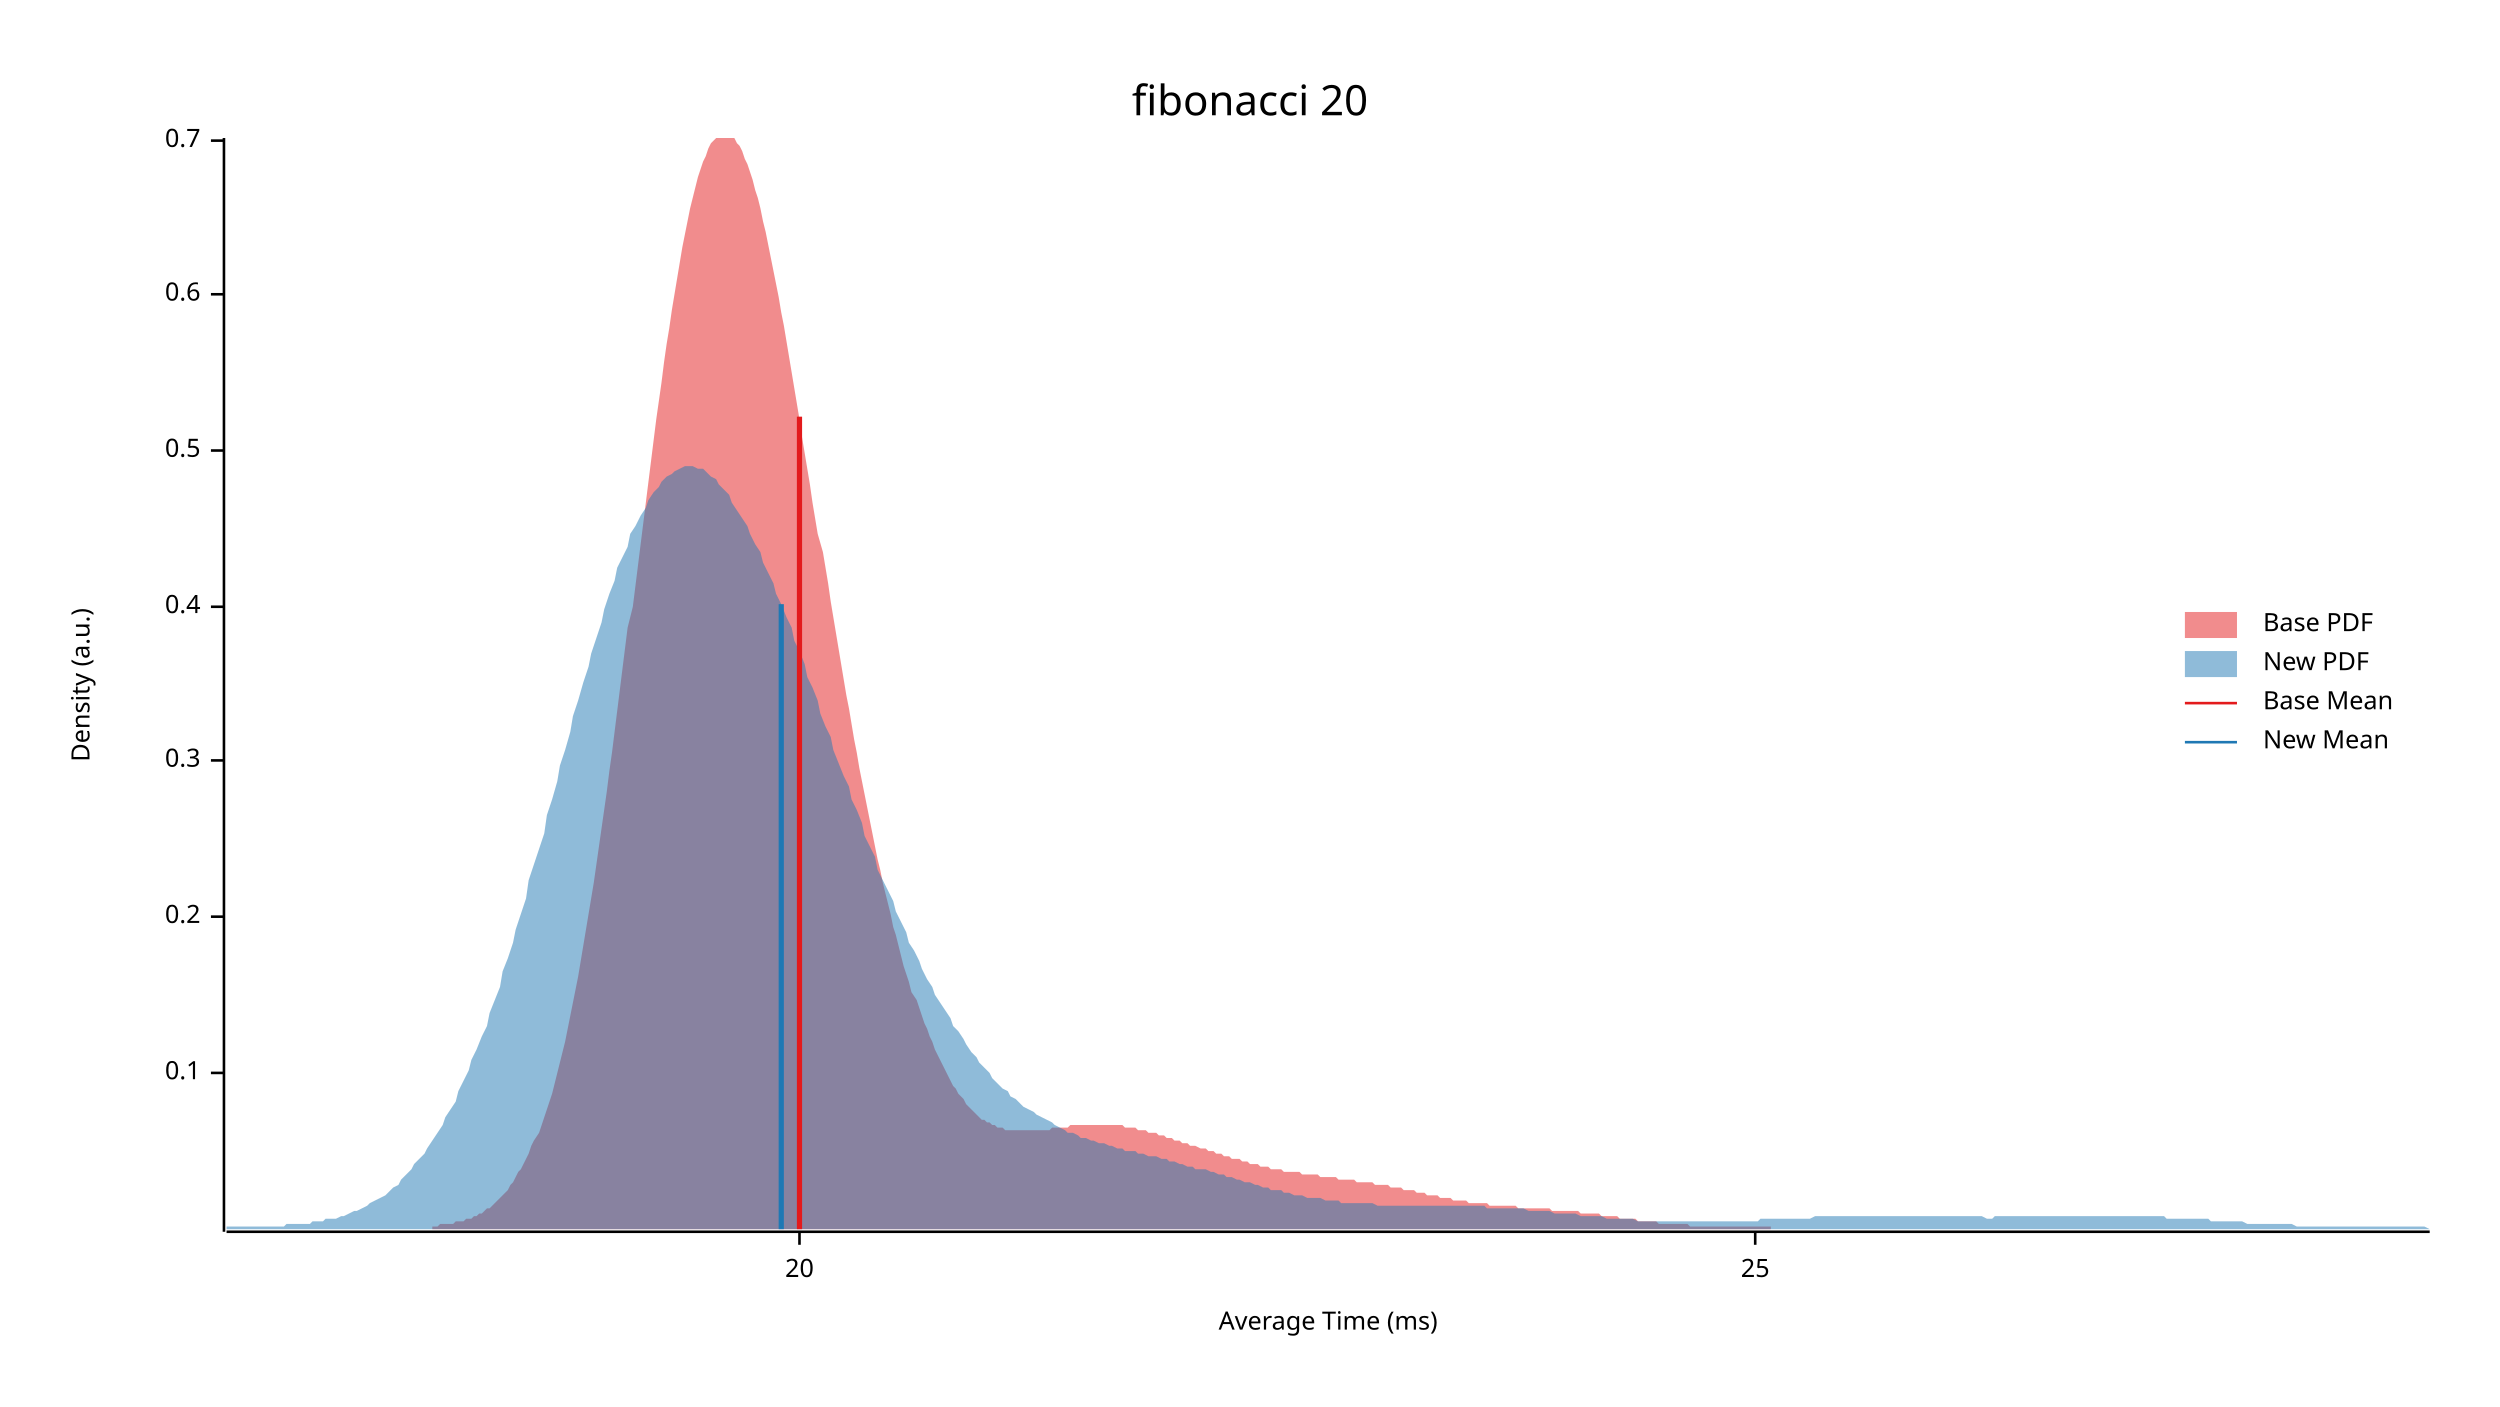
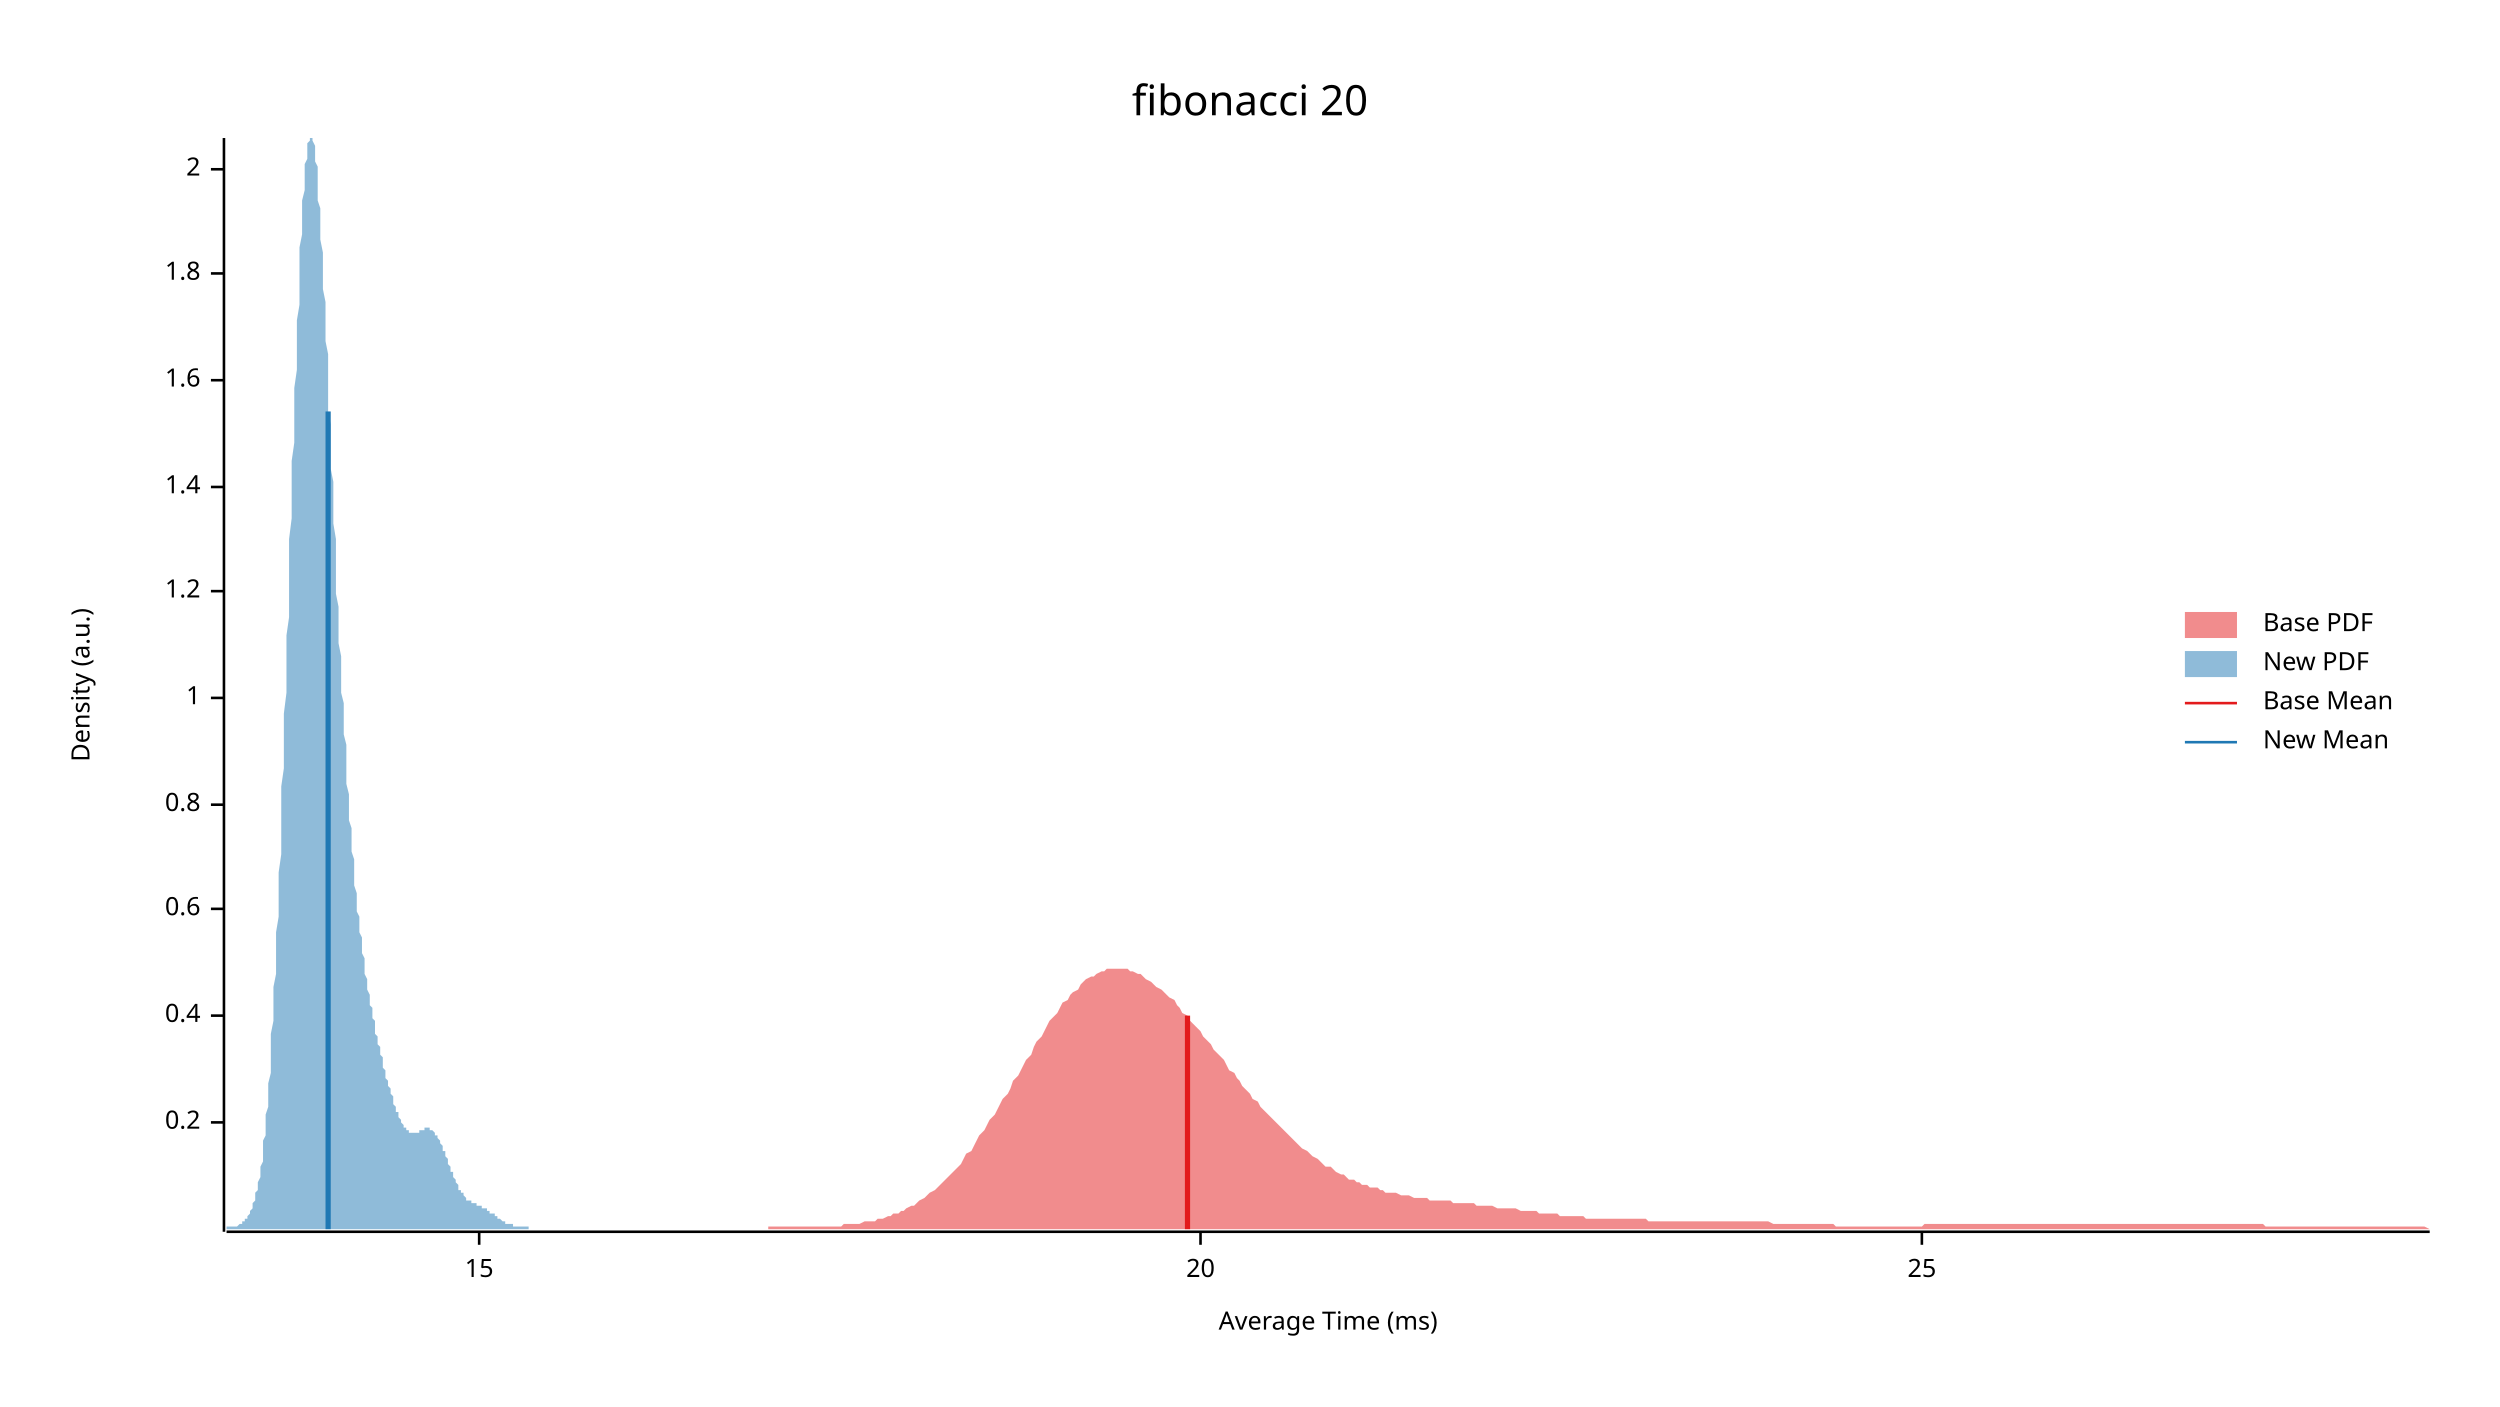
<svg xmlns="http://www.w3.org/2000/svg" width="960" height="540">
  <text x="480" y="32" dy="0.76em" text-anchor="middle" font-family="sans-serif" font-size="16.129" opacity="1" fill="#000000">
fibonacci 20
</text>
  <text x="27" y="263" dy="0.76em" text-anchor="middle" font-family="sans-serif" font-size="9.677" opacity="1" fill="#000000" transform="rotate(270, 27, 263)">
Density (a.u.)
</text>
  <text x="510" y="513" dy="-0.5ex" text-anchor="middle" font-family="sans-serif" font-size="9.677" opacity="1" fill="#000000">
Average Time (ms)
</text>
  <polyline fill="none" opacity="1" stroke="#000000" stroke-width="1" points="86,53 86,473 " />
-   <text x="77" y="412" dy="0.5ex" text-anchor="end" font-family="sans-serif" font-size="9.677" opacity="1" fill="#000000">
- 0.1
- </text>
-   <polyline fill="none" opacity="1" stroke="#000000" stroke-width="1" points="81,412 86,412 " />
-   <text x="77" y="352" dy="0.5ex" text-anchor="end" font-family="sans-serif" font-size="9.677" opacity="1" fill="#000000">
+   <text x="77" y="431" dy="0.5ex" text-anchor="end" font-family="sans-serif" font-size="9.677" opacity="1" fill="#000000">
0.2
</text>
-   <polyline fill="none" opacity="1" stroke="#000000" stroke-width="1" points="81,352 86,352 " />
-   <text x="77" y="292" dy="0.5ex" text-anchor="end" font-family="sans-serif" font-size="9.677" opacity="1" fill="#000000">
- 0.3
- </text>
-   <polyline fill="none" opacity="1" stroke="#000000" stroke-width="1" points="81,292 86,292 " />
-   <text x="77" y="233" dy="0.5ex" text-anchor="end" font-family="sans-serif" font-size="9.677" opacity="1" fill="#000000">
+   <polyline fill="none" opacity="1" stroke="#000000" stroke-width="1" points="81,431 86,431 " />
+   <text x="77" y="390" dy="0.5ex" text-anchor="end" font-family="sans-serif" font-size="9.677" opacity="1" fill="#000000">
0.4
</text>
-   <polyline fill="none" opacity="1" stroke="#000000" stroke-width="1" points="81,233 86,233 " />
-   <text x="77" y="173" dy="0.5ex" text-anchor="end" font-family="sans-serif" font-size="9.677" opacity="1" fill="#000000">
- 0.5
- </text>
-   <polyline fill="none" opacity="1" stroke="#000000" stroke-width="1" points="81,173 86,173 " />
-   <text x="77" y="113" dy="0.5ex" text-anchor="end" font-family="sans-serif" font-size="9.677" opacity="1" fill="#000000">
+   <polyline fill="none" opacity="1" stroke="#000000" stroke-width="1" points="81,390 86,390 " />
+   <text x="77" y="349" dy="0.5ex" text-anchor="end" font-family="sans-serif" font-size="9.677" opacity="1" fill="#000000">
0.6
</text>
-   <polyline fill="none" opacity="1" stroke="#000000" stroke-width="1" points="81,113 86,113 " />
-   <text x="77" y="54" dy="0.5ex" text-anchor="end" font-family="sans-serif" font-size="9.677" opacity="1" fill="#000000">
- 0.7
+   <polyline fill="none" opacity="1" stroke="#000000" stroke-width="1" points="81,349 86,349 " />
+   <text x="77" y="309" dy="0.5ex" text-anchor="end" font-family="sans-serif" font-size="9.677" opacity="1" fill="#000000">
+ 0.8
</text>
-   <polyline fill="none" opacity="1" stroke="#000000" stroke-width="1" points="81,54 86,54 " />
+   <polyline fill="none" opacity="1" stroke="#000000" stroke-width="1" points="81,309 86,309 " />
+   <text x="77" y="268" dy="0.5ex" text-anchor="end" font-family="sans-serif" font-size="9.677" opacity="1" fill="#000000">
+ 1
+ </text>
+   <polyline fill="none" opacity="1" stroke="#000000" stroke-width="1" points="81,268 86,268 " />
+   <text x="77" y="227" dy="0.5ex" text-anchor="end" font-family="sans-serif" font-size="9.677" opacity="1" fill="#000000">
+ 1.2
+ </text>
+   <polyline fill="none" opacity="1" stroke="#000000" stroke-width="1" points="81,227 86,227 " />
+   <text x="77" y="187" dy="0.5ex" text-anchor="end" font-family="sans-serif" font-size="9.677" opacity="1" fill="#000000">
+ 1.4
+ </text>
+   <polyline fill="none" opacity="1" stroke="#000000" stroke-width="1" points="81,187 86,187 " />
+   <text x="77" y="146" dy="0.5ex" text-anchor="end" font-family="sans-serif" font-size="9.677" opacity="1" fill="#000000">
+ 1.6
+ </text>
+   <polyline fill="none" opacity="1" stroke="#000000" stroke-width="1" points="81,146 86,146 " />
+   <text x="77" y="105" dy="0.5ex" text-anchor="end" font-family="sans-serif" font-size="9.677" opacity="1" fill="#000000">
+ 1.8
+ </text>
+   <polyline fill="none" opacity="1" stroke="#000000" stroke-width="1" points="81,105 86,105 " />
+   <text x="77" y="65" dy="0.5ex" text-anchor="end" font-family="sans-serif" font-size="9.677" opacity="1" fill="#000000">
+ 2
+ </text>
+   <polyline fill="none" opacity="1" stroke="#000000" stroke-width="1" points="81,65 86,65 " />
  <polyline fill="none" opacity="1" stroke="#000000" stroke-width="1" points="87,473 933,473 " />
-   <text x="307" y="483" dy="0.76em" text-anchor="middle" font-family="sans-serif" font-size="9.677" opacity="1" fill="#000000">
+   <text x="184" y="483" dy="0.76em" text-anchor="middle" font-family="sans-serif" font-size="9.677" opacity="1" fill="#000000">
+ 15
+ </text>
+   <polyline fill="none" opacity="1" stroke="#000000" stroke-width="1" points="184,473 184,478 " />
+   <text x="461" y="483" dy="0.76em" text-anchor="middle" font-family="sans-serif" font-size="9.677" opacity="1" fill="#000000">
20
</text>
-   <polyline fill="none" opacity="1" stroke="#000000" stroke-width="1" points="307,473 307,478 " />
-   <text x="674" y="483" dy="0.76em" text-anchor="middle" font-family="sans-serif" font-size="9.677" opacity="1" fill="#000000">
+   <polyline fill="none" opacity="1" stroke="#000000" stroke-width="1" points="461,473 461,478 " />
+   <text x="738" y="483" dy="0.76em" text-anchor="middle" font-family="sans-serif" font-size="9.677" opacity="1" fill="#000000">
25
</text>
-   <polyline fill="none" opacity="1" stroke="#000000" stroke-width="1" points="674,473 674,478 " />
-   <polygon opacity="0.5" fill="#E31A1C" points="166,471 167,471 168,471 169,470 171,470 172,470 173,470 174,470 175,469 176,469 177,469 178,469 179,468 180,468 181,468 182,467 183,467 184,466 185,466 186,465 187,464 188,464 189,463 190,462 191,461 192,460 193,459 194,458 195,457 196,455 197,454 198,452 199,450 200,449 201,447 202,445 203,443 204,440 205,438 207,435 208,432 209,429 210,426 211,423 212,420 213,416 214,412 215,408 216,404 217,400 218,395 219,390 220,385 221,380 222,375 223,369 224,363 225,357 226,351 227,345 228,339 229,332 230,325 231,318 232,311 233,304 234,296 235,289 236,281 237,273 238,265 239,257 240,249 241,241 243,233 244,225 245,217 246,209 247,201 248,193 249,185 250,177 251,169 252,161 253,154 254,147 255,139 256,132 257,126 258,119 259,113 260,107 261,101 262,95 263,90 264,85 265,80 266,76 267,72 268,68 269,65 270,62 271,60 272,57 273,55 274,54 275,53 276,53 277,53 278,53 280,53 281,53 282,53 283,55 284,56 285,58 286,61 287,63 288,66 289,69 290,73 291,76 292,80 293,85 294,89 295,94 296,99 297,104 298,109 299,114 300,120 301,125 302,131 303,137 304,143 305,149 306,155 307,161 308,168 309,174 310,180 311,186 312,193 313,199 314,205 316,212 317,218 318,224 319,231 320,237 321,243 322,249 323,255 324,261 325,267 326,272 327,278 328,284 329,289 330,295 331,300 332,305 333,310 334,315 335,320 336,325 337,330 338,334 339,339 340,343 341,347 342,351 343,356 344,359 345,363 346,367 347,371 348,374 349,377 350,381 352,384 353,387 354,390 355,393 356,395 357,398 358,400 359,403 360,405 361,407 362,409 363,411 364,413 365,415 366,417 367,418 368,420 369,421 370,422 371,424 372,425 373,426 374,427 375,428 376,429 377,430 378,430 379,431 380,431 381,432 382,432 383,433 384,433 385,433 386,434 388,434 389,434 390,434 391,434 392,434 393,434 394,434 395,434 396,434 397,434 398,434 399,434 400,434 401,434 402,434 403,434 404,433 405,433 406,433 407,433 408,433 409,433 410,433 411,432 412,432 413,432 414,432 415,432 416,432 417,432 418,432 419,432 420,432 421,432 422,432 424,432 425,432 426,432 427,432 428,432 429,432 430,432 431,432 432,433 433,433 434,433 435,433 436,433 437,434 438,434 439,434 440,434 441,435 442,435 443,435 444,435 445,436 446,436 447,436 448,437 449,437 450,437 451,438 452,438 453,438 454,439 455,439 456,439 457,440 458,440 459,440 461,441 462,441 463,441 464,442 465,442 466,442 467,443 468,443 469,443 470,444 471,444 472,444 473,445 474,445 475,445 476,445 477,446 478,446 479,446 480,447 481,447 482,447 483,447 484,448 485,448 486,448 487,448 488,449 489,449 490,449 491,449 492,449 493,450 494,450 495,450 497,450 498,450 499,450 500,451 501,451 502,451 503,451 504,451 505,451 506,451 507,452 508,452 509,452 510,452 511,452 512,452 513,452 514,453 515,453 516,453 517,453 518,453 519,453 520,453 521,454 522,454 523,454 524,454 525,454 526,454 527,454 528,455 529,455 530,455 531,455 533,455 534,456 535,456 536,456 537,456 538,456 539,457 540,457 541,457 542,457 543,457 544,458 545,458 546,458 547,458 548,459 549,459 550,459 551,459 552,459 553,460 554,460 555,460 556,460 557,460 558,461 559,461 560,461 561,461 562,461 563,461 564,462 565,462 566,462 567,462 569,462 570,462 571,462 572,463 573,463 574,463 575,463 576,463 577,463 578,463 579,463 580,463 581,463 582,463 583,464 584,464 585,464 586,464 587,464 588,464 589,464 590,464 591,464 592,464 593,464 594,464 595,464 596,465 597,465 598,465 599,465 600,465 601,465 602,465 603,465 605,465 606,465 607,466 608,466 609,466 610,466 611,466 612,466 613,466 614,466 615,467 616,467 617,467 618,467 619,467 620,467 621,467 622,468 623,468 624,468 625,468 626,468 627,468 628,468 629,469 630,469 631,469 632,469 633,469 634,469 635,469 636,469 637,470 638,470 639,470 640,470 642,470 643,470 644,470 645,470 646,470 647,470 648,470 649,471 650,471 651,471 652,471 653,471 654,471 655,471 656,471 657,471 658,471 659,471 660,471 661,471 662,471 663,471 664,471 665,471 666,471 667,471 668,471 669,471 670,471 671,471 672,471 673,471 674,471 675,471 676,471 678,471 679,471 680,471 680,472 166,472 " />
-   <polygon opacity="0.5" fill="#1F78B4" points="87,471 88,471 90,471 92,471 93,471 95,471 97,471 98,471 100,471 102,471 103,471 105,471 107,471 109,471 110,470 112,470 114,470 115,470 117,470 119,470 120,469 122,469 124,469 125,468 127,468 129,468 131,467 132,467 134,466 136,465 137,465 139,464 141,463 142,462 144,461 146,460 148,459 149,458 151,456 153,455 154,453 156,451 158,449 159,447 161,445 163,443 164,441 166,438 168,435 170,432 171,429 173,426 175,423 176,419 178,415 180,411 181,407 183,403 185,398 187,394 188,389 190,384 192,379 193,373 195,368 197,362 198,357 200,351 202,345 203,338 205,332 207,326 209,320 210,313 212,307 214,300 215,294 217,288 219,281 220,275 222,269 224,262 226,256 227,251 229,245 231,239 232,234 234,228 236,223 237,218 239,214 241,210 242,205 244,202 246,198 248,195 249,192 251,189 253,187 254,185 256,183 258,182 259,181 261,180 263,179 265,179 266,179 268,180 270,180 271,181 273,183 275,184 276,186 278,188 280,190 281,193 283,196 285,199 287,202 288,205 290,209 292,212 293,216 295,220 297,224 298,228 300,232 302,237 304,241 305,246 307,250 309,255 310,260 312,264 314,269 315,274 317,279 319,283 320,288 322,293 324,298 326,302 327,307 329,311 331,316 332,321 334,325 336,329 337,334 339,338 341,342 343,346 344,350 346,354 348,358 349,362 351,365 353,369 354,372 356,376 358,379 359,382 361,385 363,388 365,391 366,394 368,396 370,399 371,401 373,404 375,406 376,408 378,410 380,412 381,414 383,416 385,418 387,419 388,421 390,422 392,424 393,425 395,426 397,427 398,428 400,429 402,430 404,431 405,432 407,433 409,434 410,435 412,435 414,436 415,437 417,437 419,438 420,438 422,439 424,439 426,440 427,440 429,441 431,441 432,442 434,442 436,442 437,443 439,443 441,444 443,444 444,444 446,445 448,445 449,446 451,446 453,447 454,447 456,448 458,448 459,449 461,449 463,449 465,450 466,450 468,451 470,451 471,452 473,452 475,453 476,453 478,454 480,454 482,455 483,455 485,456 487,456 488,457 490,457 492,457 493,458 495,458 497,459 498,459 500,459 502,460 504,460 505,460 507,460 509,461 510,461 512,461 514,461 515,462 517,462 519,462 521,462 522,462 524,462 526,462 527,462 529,463 531,463 532,463 534,463 536,463 537,463 539,463 541,463 543,463 544,463 546,463 548,463 549,463 551,463 553,463 554,463 556,463 558,463 560,463 561,463 563,463 565,463 566,463 568,463 570,463 571,464 573,464 575,464 576,464 578,464 580,464 582,464 583,464 585,464 587,465 588,465 590,465 592,465 593,465 595,465 597,466 599,466 600,466 602,466 604,466 605,466 607,467 609,467 610,467 612,467 614,467 615,467 617,468 619,468 621,468 622,468 624,468 626,468 627,468 629,469 631,469 632,469 634,469 636,469 638,469 639,469 641,469 643,469 644,469 646,469 648,469 649,469 651,469 653,469 654,469 656,469 658,469 660,469 661,469 663,469 665,469 666,469 668,469 670,469 671,469 673,469 675,469 676,468 678,468 680,468 682,468 683,468 685,468 687,468 688,468 690,468 692,468 693,468 695,468 697,467 699,467 700,467 702,467 704,467 705,467 707,467 709,467 710,467 712,467 714,467 715,467 717,467 719,467 721,467 722,467 724,467 726,467 727,467 729,467 731,467 732,467 734,467 736,467 738,467 739,467 741,467 743,467 744,467 746,467 748,467 749,467 751,467 753,467 754,467 756,467 758,467 760,467 761,467 763,468 765,468 766,467 768,467 770,467 771,467 773,467 775,467 777,467 778,467 780,467 782,467 783,467 785,467 787,467 788,467 790,467 792,467 793,467 795,467 797,467 799,467 800,467 802,467 804,467 805,467 807,467 809,467 810,467 812,467 814,467 816,467 817,467 819,467 821,467 822,467 824,467 826,467 827,467 829,467 831,467 832,468 834,468 836,468 838,468 839,468 841,468 843,468 844,468 846,468 848,468 849,469 851,469 853,469 855,469 856,469 858,469 860,469 861,469 863,470 865,470 866,470 868,470 870,470 871,470 873,470 875,470 877,470 878,470 880,470 882,471 883,471 885,471 887,471 888,471 890,471 892,471 894,471 895,471 897,471 899,471 900,471 902,471 904,471 905,471 907,471 909,471 910,471 912,471 914,471 916,471 917,471 919,471 921,471 922,471 924,471 926,471 927,471 929,471 931,471 933,472 933,472 87,472 " />
-   <polyline fill="none" opacity="1" stroke="#E31A1C" stroke-width="2" points="307,472 307,160 " />
-   <polyline fill="none" opacity="1" stroke="#1F78B4" stroke-width="2" points="300,472 300,232 " />
+   <polyline fill="none" opacity="1" stroke="#000000" stroke-width="1" points="738,473 738,478 " />
+   <polygon opacity="0.5" fill="#E31A1C" points="295,471 296,471 297,471 299,471 300,471 301,471 302,471 304,471 305,471 306,471 307,471 309,471 310,471 311,471 313,471 314,471 315,471 316,471 318,471 319,471 320,471 322,471 323,471 324,470 325,470 327,470 328,470 329,470 330,470 332,469 333,469 334,469 336,469 337,468 338,468 339,468 341,467 342,467 343,466 345,466 346,465 347,465 348,464 350,463 351,463 352,462 353,461 355,460 356,459 357,458 359,457 360,456 361,455 362,454 364,452 365,451 366,450 368,448 369,447 370,445 371,443 373,442 374,440 375,438 376,436 378,434 379,432 380,430 382,428 383,426 384,424 385,422 387,420 388,418 389,415 391,413 392,411 393,409 394,407 396,405 397,402 398,400 400,398 401,396 402,394 403,392 405,390 406,389 407,387 408,385 410,384 411,382 412,381 414,380 415,378 416,377 417,376 419,375 420,375 421,374 423,373 424,373 425,372 426,372 428,372 429,372 430,372 431,372 433,372 434,373 435,373 437,374 438,374 439,375 440,376 442,377 443,378 444,379 446,380 447,381 448,382 449,383 451,384 452,386 453,387 454,389 456,390 457,392 458,393 460,395 461,396 462,398 463,399 465,401 466,403 467,404 469,406 470,407 471,409 472,411 474,412 475,414 476,415 477,417 479,419 480,420 481,422 483,423 484,425 485,426 486,427 488,429 489,430 490,431 492,433 493,434 494,435 495,436 497,438 498,439 499,440 500,441 502,442 503,443 504,444 506,445 507,446 508,447 509,448 511,448 512,449 513,450 515,451 516,451 517,452 518,453 520,453 521,454 522,454 523,455 525,455 526,456 527,456 529,456 530,457 531,457 532,458 534,458 535,458 536,458 538,459 539,459 540,459 541,459 543,460 544,460 545,460 546,460 548,460 549,461 550,461 552,461 553,461 554,461 555,461 557,461 558,462 559,462 561,462 562,462 563,462 564,462 566,462 567,463 568,463 570,463 571,463 572,463 573,463 575,464 576,464 577,464 578,464 580,464 581,464 582,464 584,465 585,465 586,465 587,465 589,465 590,465 591,466 593,466 594,466 595,466 596,466 598,466 599,467 600,467 601,467 603,467 604,467 605,467 607,467 608,467 609,468 610,468 612,468 613,468 614,468 616,468 617,468 618,468 619,468 621,468 622,468 623,468 624,468 626,468 627,468 628,468 630,468 631,468 632,468 633,469 635,469 636,469 637,469 639,469 640,469 641,469 642,469 644,469 645,469 646,469 647,469 649,469 650,469 651,469 653,469 654,469 655,469 656,469 658,469 659,469 660,469 662,469 663,469 664,469 665,469 667,469 668,469 669,469 670,469 672,469 673,469 674,469 676,469 677,469 678,469 679,469 681,470 682,470 683,470 685,470 686,470 687,470 688,470 690,470 691,470 692,470 693,470 695,470 696,470 697,470 699,470 700,470 701,470 702,470 704,470 705,471 706,471 708,471 709,471 710,471 711,471 713,471 714,471 715,471 716,471 718,471 719,471 720,471 722,471 723,471 724,471 725,471 727,471 728,471 729,471 731,471 732,471 733,471 734,471 736,471 737,471 738,471 739,470 741,470 742,470 743,470 745,470 746,470 747,470 748,470 750,470 751,470 752,470 754,470 755,470 756,470 757,470 759,470 760,470 761,470 763,470 764,470 765,470 766,470 768,470 769,470 770,470 771,470 773,470 774,470 775,470 777,470 778,470 779,470 780,470 782,470 783,470 784,470 786,470 787,470 788,470 789,470 791,470 792,470 793,470 794,470 796,470 797,470 798,470 800,470 801,470 802,470 803,470 805,470 806,470 807,470 809,470 810,470 811,470 812,470 814,470 815,470 816,470 817,470 819,470 820,470 821,470 823,470 824,470 825,470 826,470 828,470 829,470 830,470 832,470 833,470 834,470 835,470 837,470 838,470 839,470 840,470 842,470 843,470 844,470 846,470 847,470 848,470 849,470 851,470 852,470 853,470 855,470 856,470 857,470 858,470 860,470 861,470 862,470 863,470 865,470 866,470 867,470 869,470 870,471 871,471 872,471 874,471 875,471 876,471 878,471 879,471 880,471 881,471 883,471 884,471 885,471 886,471 888,471 889,471 890,471 892,471 893,471 894,471 895,471 897,471 898,471 899,471 901,471 902,471 903,471 904,471 906,471 907,471 908,471 909,471 911,471 912,471 913,471 915,471 916,471 917,471 918,471 920,471 921,471 922,471 924,471 925,471 926,471 927,471 929,471 930,471 931,471 933,472 933,472 295,472 " />
+   <polygon opacity="0.5" fill="#1F78B4" points="87,471 87,471 87,471 87,471 87,471 88,471 88,471 88,471 88,471 89,471 89,471 89,471 89,471 90,471 90,471 90,471 90,471 90,471 91,471 91,471 91,471 91,471 92,470 92,470 92,470 92,470 93,470 93,470 93,470 93,469 94,469 94,469 94,469 94,469 94,468 95,468 95,468 95,467 95,467 96,466 96,466 96,466 96,465 97,464 97,464 97,463 97,463 97,462 98,461 98,460 98,459 98,458 99,457 99,456 99,455 99,454 100,452 100,451 100,449 100,448 101,446 101,444 101,442 101,440 101,438 102,436 102,433 102,431 102,428 103,425 103,422 103,419 103,416 104,412 104,409 104,405 104,401 104,397 105,392 105,388 105,383 105,379 106,374 106,369 106,363 106,358 107,352 107,347 107,341 107,335 108,328 108,322 108,315 108,309 108,302 109,295 109,288 109,281 109,274 110,266 110,259 110,252 110,244 111,237 111,229 111,222 111,214 111,207 112,199 112,192 112,184 112,177 113,170 113,162 113,155 113,149 114,142 114,135 114,129 114,123 115,117 115,111 115,105 115,100 115,95 116,90 116,85 116,81 116,77 117,73 117,69 117,66 117,63 118,61 118,58 118,57 118,55 119,54 119,53 119,53 119,53 119,53 120,53 120,53 120,53 120,54 121,56 121,57 121,59 121,62 122,64 122,67 122,70 122,73 122,77 123,80 123,84 123,88 123,92 124,97 124,101 124,106 124,111 125,116 125,121 125,126 125,131 126,136 126,142 126,147 126,152 126,158 127,163 127,169 127,174 127,180 128,185 128,191 128,196 128,201 129,207 129,212 129,217 129,222 129,228 130,233 130,238 130,242 130,247 131,252 131,257 131,261 131,266 132,270 132,274 132,278 132,282 133,286 133,290 133,294 133,298 133,301 134,305 134,308 134,312 134,315 135,318 135,321 135,324 135,327 136,330 136,332 136,335 136,338 136,340 137,343 137,345 137,347 137,350 138,352 138,354 138,356 138,358 139,360 139,362 139,364 139,366 140,368 140,369 140,371 140,373 140,374 141,376 141,377 141,379 141,380 142,382 142,383 142,385 142,386 143,387 143,389 143,390 143,391 144,392 144,394 144,395 144,396 144,397 145,398 145,399 145,400 145,401 146,402 146,403 146,404 146,405 147,406 147,407 147,408 147,409 147,410 148,411 148,412 148,413 148,414 149,415 149,415 149,416 149,417 150,418 150,419 150,419 150,420 151,421 151,422 151,423 151,423 151,424 152,425 152,425 152,426 152,427 153,427 153,428 153,428 153,429 154,430 154,430 154,431 154,431 154,431 155,432 155,432 155,433 155,433 156,433 156,434 156,434 156,434 157,434 157,435 157,435 157,435 158,435 158,435 158,435 158,435 158,435 159,435 159,435 159,435 159,435 160,435 160,435 160,435 160,435 161,435 161,435 161,434 161,434 161,434 162,434 162,434 162,434 162,434 163,434 163,434 163,434 163,433 164,433 164,433 164,433 164,433 165,433 165,433 165,433 165,434 165,434 166,434 166,434 166,434 166,434 167,435 167,435 167,435 167,436 168,436 168,436 168,437 168,437 168,437 169,438 169,438 169,439 169,439 170,440 170,441 170,441 170,442 171,442 171,443 171,443 171,444 172,445 172,445 172,446 172,447 172,447 173,448 173,448 173,449 173,450 174,450 174,451 174,451 174,452 175,453 175,453 175,454 175,454 176,455 176,455 176,456 176,456 176,457 177,457 177,457 177,458 177,458 178,458 178,459 178,459 178,459 179,460 179,460 179,460 179,460 179,461 180,461 180,461 180,461 180,461 181,461 181,462 181,462 181,462 182,462 182,462 182,462 182,462 183,462 183,463 183,463 183,463 183,463 184,463 184,463 184,463 184,463 185,463 185,463 185,464 185,464 186,464 186,464 186,464 186,464 186,464 187,464 187,465 187,465 187,465 188,465 188,465 188,465 188,466 189,466 189,466 189,466 189,466 190,466 190,467 190,467 190,467 190,467 191,467 191,467 191,468 191,468 192,468 192,468 192,468 192,468 193,469 193,469 193,469 193,469 193,469 194,469 194,469 194,469 194,470 195,470 195,470 195,470 195,470 196,470 196,470 196,470 196,470 197,470 197,471 197,471 197,471 197,471 198,471 198,471 198,471 198,471 199,471 199,471 199,471 199,471 200,471 200,471 200,471 200,471 201,471 201,471 201,471 201,471 201,471 202,471 202,471 202,471 202,471 203,471 203,471 203,471 203,472 87,472 " />
+   <polyline fill="none" opacity="1" stroke="#E31A1C" stroke-width="2" points="456,472 456,390 " />
+   <polyline fill="none" opacity="1" stroke="#1F78B4" stroke-width="2" points="126,472 126,158 " />
  <text x="869" y="235" dy="0.76em" text-anchor="start" font-family="sans-serif" font-size="9.677" opacity="1" fill="#000000">
Base PDF
</text>
  <text x="869" y="250" dy="0.76em" text-anchor="start" font-family="sans-serif" font-size="9.677" opacity="1" fill="#000000">
New PDF
</text>
  <text x="869" y="265" dy="0.76em" text-anchor="start" font-family="sans-serif" font-size="9.677" opacity="1" fill="#000000">
Base Mean
</text>
  <text x="869" y="280" dy="0.76em" text-anchor="start" font-family="sans-serif" font-size="9.677" opacity="1" fill="#000000">
New Mean
</text>
  <rect x="839" y="235" width="20" height="10" opacity="0.5" fill="#E31A1C" stroke="none" />
  <rect x="839" y="250" width="20" height="10" opacity="0.5" fill="#1F78B4" stroke="none" />
  <polyline fill="none" opacity="1" stroke="#E31A1C" stroke-width="1" points="839,270 859,270 " />
  <polyline fill="none" opacity="1" stroke="#1F78B4" stroke-width="1" points="839,285 859,285 " />
</svg>
